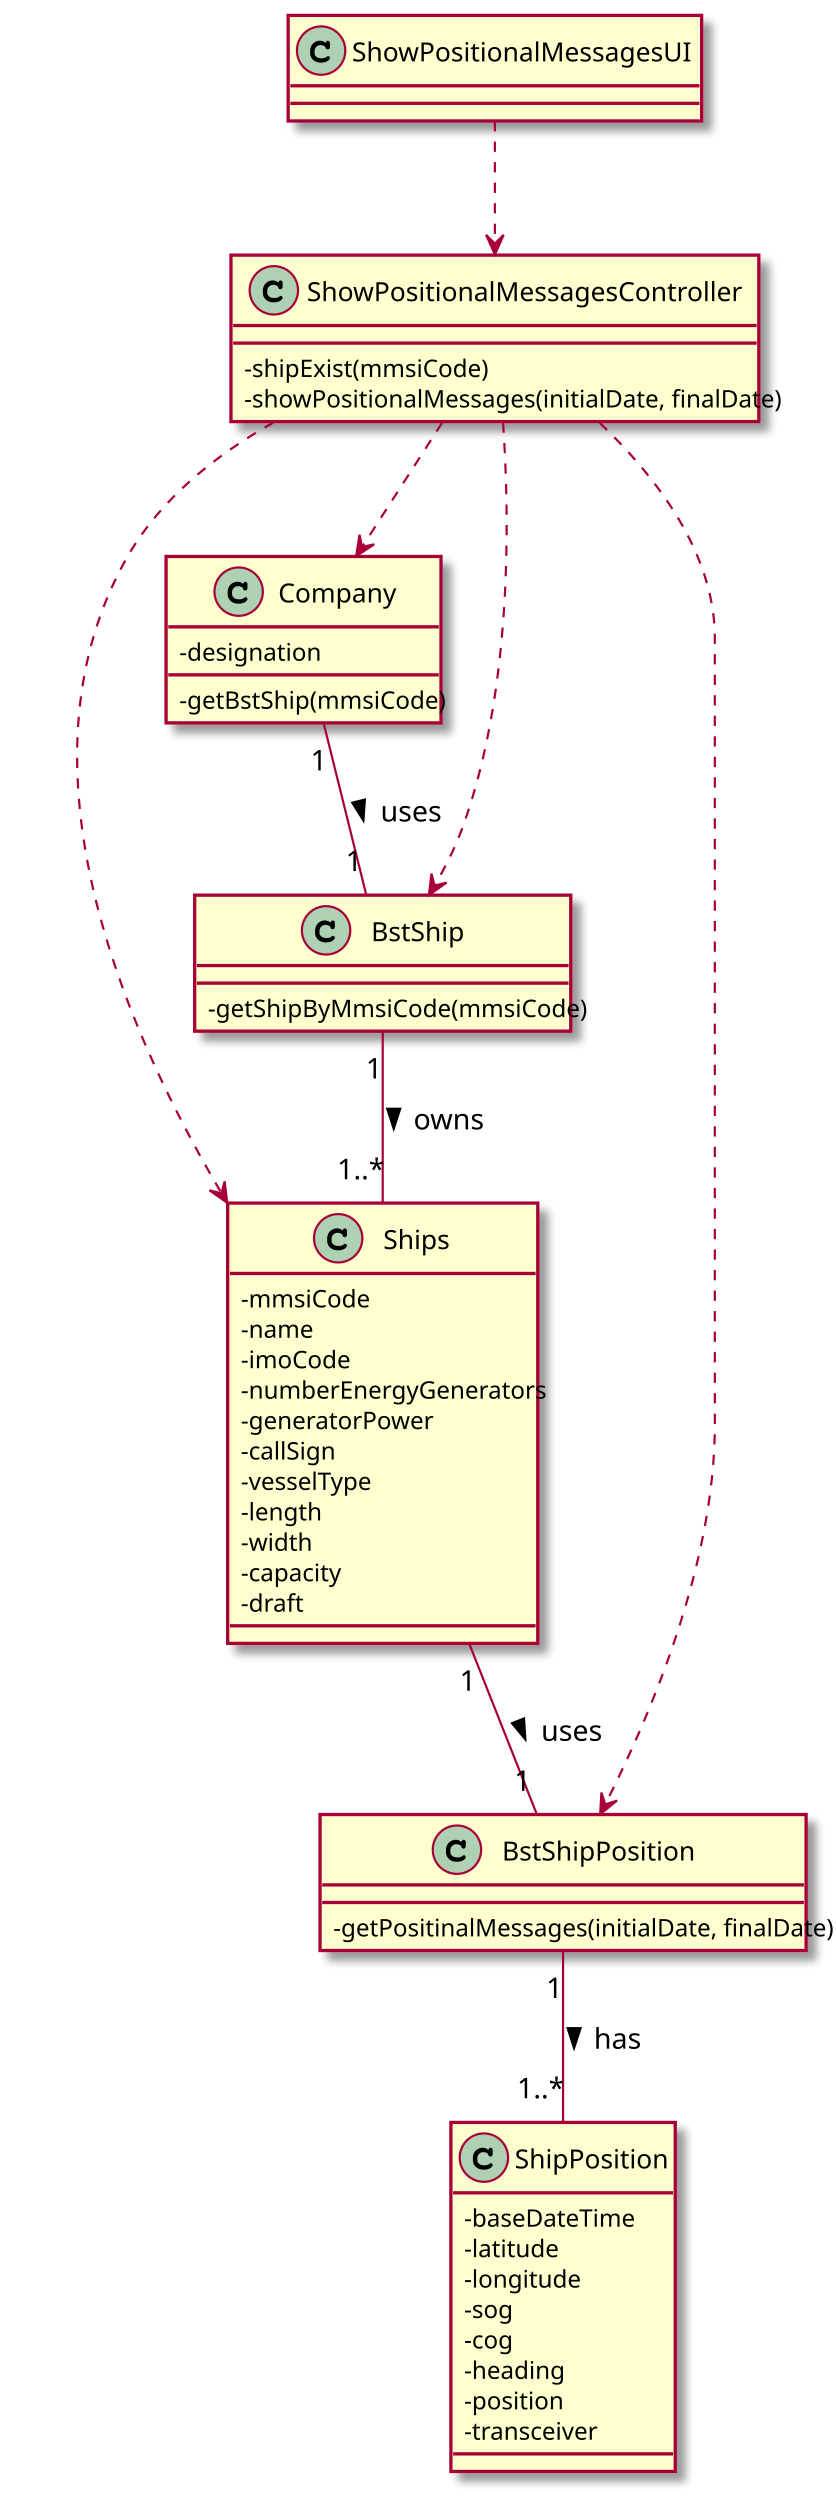
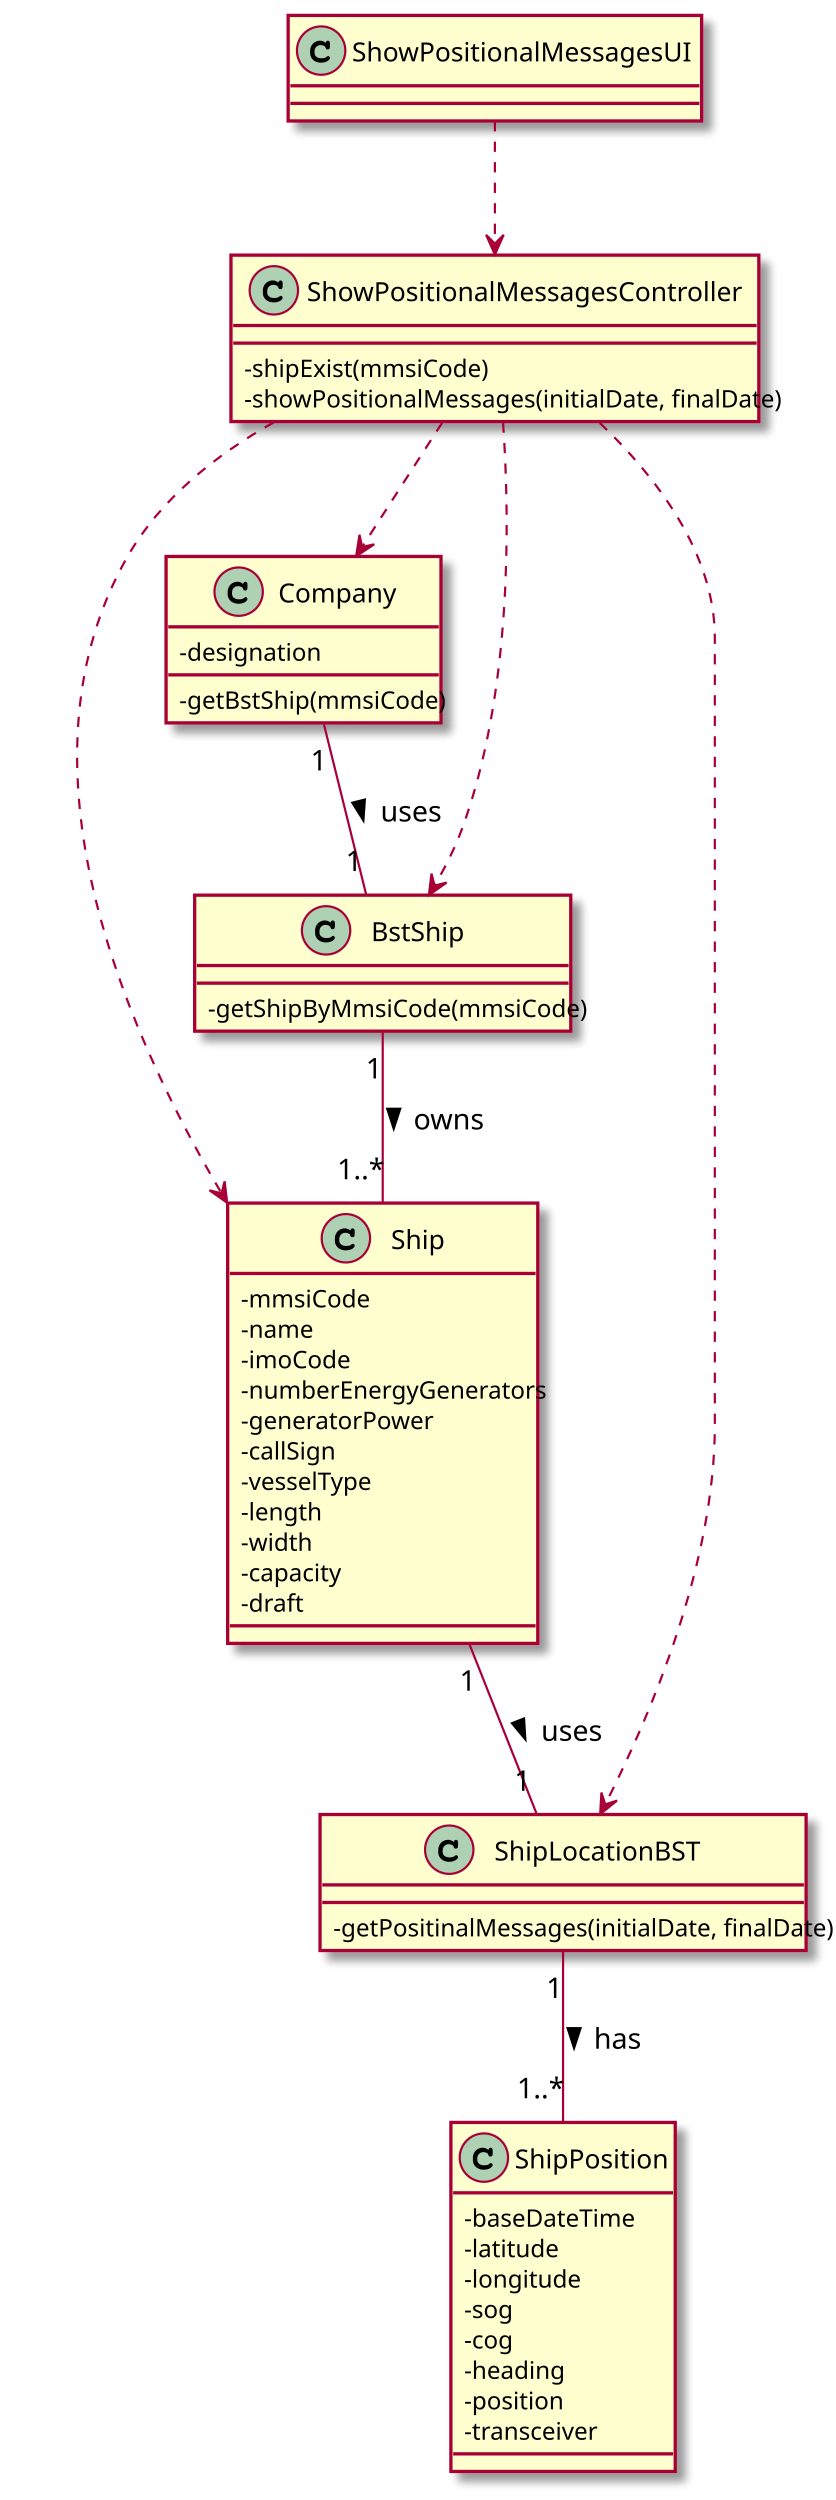
<svg xmlns="http://www.w3.org/2000/svg" contentScriptType="application/ecmascript" contentStyleType="text/css" height="1705.5px" preserveAspectRatio="none" style="width:570px;height:1705px;" version="1.1" viewBox="0 0 570 1705" width="570px" zoomAndPan="magnify">
  <defs>
-     <filter height="300%" id="f1ns5fj7j2qfto" width="300%" x="-1" y="-1">
+     <filter height="300%" id="fctub7mox9rby" width="300%" x="-1" y="-1">
      <feGaussianBlur result="blurOut" stdDeviation="3.0" />
      <feColorMatrix in="blurOut" result="blurOut2" type="matrix" values="0 0 0 0 0 0 0 0 0 0 0 0 0 0 0 0 0 0 .4 0" />
      <feOffset dx="6.0" dy="6.0" in="blurOut2" result="blurOut3" />
      <feBlend in="SourceGraphic" in2="blurOut3" mode="normal" />
    </filter>
  </defs>
  <g>
-     <rect codeLine="5" fill="#FEFECE" filter="url(#f1ns5fj7j2qfto)" height="300.293" id="Ships" style="stroke:#A80036;stroke-width:2.25;" width="211.5" x="155.265" y="820.5" />
-     <ellipse cx="230.64" cy="844.5" fill="#ADD1B2" rx="16.5" ry="16.5" style="stroke:#A80036;stroke-width:1.5;" />
-     <path d="M233.64,839.25 Q233.945,838.5 234.296,838.125 Q234.648,837.75 235.046,837.75 Q235.749,837.75 236.195,838.172 Q236.64,838.594 236.64,839.578 L236.64,841.922 Q236.64,842.906 236.218,843.328 Q235.796,843.75 235.14,843.75 Q234.554,843.75 234.179,843.492 Q233.804,843.234 233.64,842.555 Q233.57,842.086 233.312,841.828 Q232.843,841.336 231.999,841.055 Q231.156,840.75 230.312,840.75 Q229.257,840.75 228.367,841.172 Q227.499,841.594 226.82,842.531 Q226.14,843.469 226.14,844.758 L226.14,846.141 Q226.14,847.688 227.406,848.719 Q228.671,849.75 230.921,849.75 Q232.257,849.75 233.195,849.445 Q233.734,849.281 234.343,848.742 Q234.742,848.438 234.952,848.344 Q235.163,848.25 235.421,848.25 Q235.913,848.25 236.265,848.648 Q236.64,849.023 236.64,849.562 Q236.64,850.078 236.124,850.688 Q235.374,851.578 234.179,852.07 Q232.609,852.75 230.687,852.75 Q228.437,852.75 226.632,851.859 Q225.179,851.156 224.148,849.633 Q223.14,848.109 223.14,846.305 L223.14,844.664 Q223.14,842.789 224.031,841.148 Q224.945,839.508 226.515,838.641 Q228.109,837.75 229.89,837.75 Q230.968,837.75 231.906,838.125 Q232.843,838.5 233.64,839.25 Z " fill="#000000" />
-     <text fill="#000000" font-family="sans-serif" font-size="18" lengthAdjust="spacing" textLength="48" x="261.39" y="851.865">Ships</text>
+     <rect codeLine="5" fill="#FEFECE" filter="url(#fctub7mox9rby)" height="300.293" id="Ship" style="stroke:#A80036;stroke-width:2.25;" width="211.5" x="155.265" y="820.5" />
+     <ellipse cx="235.89" cy="844.5" fill="#ADD1B2" rx="16.5" ry="16.5" style="stroke:#A80036;stroke-width:1.5;" />
+     <path d="M238.89,839.25 Q239.195,838.5 239.546,838.125 Q239.898,837.75 240.296,837.75 Q240.999,837.75 241.445,838.172 Q241.89,838.594 241.89,839.578 L241.89,841.922 Q241.89,842.906 241.468,843.328 Q241.046,843.75 240.39,843.75 Q239.804,843.75 239.429,843.492 Q239.054,843.234 238.89,842.555 Q238.82,842.086 238.562,841.828 Q238.093,841.336 237.249,841.055 Q236.406,840.75 235.562,840.75 Q234.507,840.75 233.617,841.172 Q232.749,841.594 232.07,842.531 Q231.39,843.469 231.39,844.758 L231.39,846.141 Q231.39,847.688 232.656,848.719 Q233.921,849.75 236.171,849.75 Q237.507,849.75 238.445,849.445 Q238.984,849.281 239.593,848.742 Q239.992,848.438 240.202,848.344 Q240.413,848.25 240.671,848.25 Q241.163,848.25 241.515,848.648 Q241.89,849.023 241.89,849.562 Q241.89,850.078 241.374,850.688 Q240.624,851.578 239.429,852.07 Q237.859,852.75 235.937,852.75 Q233.687,852.75 231.882,851.859 Q230.429,851.156 229.398,849.633 Q228.39,848.109 228.39,846.305 L228.39,844.664 Q228.39,842.789 229.281,841.148 Q230.195,839.508 231.765,838.641 Q233.359,837.75 235.14,837.75 Q236.218,837.75 237.156,838.125 Q238.093,838.5 238.89,839.25 Z " fill="#000000" />
+     <text fill="#000000" font-family="sans-serif" font-size="18" lengthAdjust="spacing" textLength="37.5" x="266.64" y="851.865">Ship</text>
    <line style="stroke:#A80036;stroke-width:2.25;" x1="156.765" x2="365.265" y1="868.5" y2="868.5" />
    <text fill="#000000" font-family="sans-serif" font-size="16.5" lengthAdjust="spacing" textLength="79.5" x="164.265" y="891.628">-mmsiCode</text>
    <text fill="#000000" font-family="sans-serif" font-size="16.5" lengthAdjust="spacing" textLength="45" x="164.265" y="912.382">-name</text>
    <text fill="#000000" font-family="sans-serif" font-size="16.5" lengthAdjust="spacing" textLength="67.5" x="164.265" y="933.136">-imoCode</text>
    <text fill="#000000" font-family="sans-serif" font-size="16.5" lengthAdjust="spacing" textLength="193.5" x="164.265" y="953.89">-numberEnergyGenerators</text>
    <text fill="#000000" font-family="sans-serif" font-size="16.5" lengthAdjust="spacing" textLength="124.5" x="164.265" y="974.644">-generatorPower</text>
    <text fill="#000000" font-family="sans-serif" font-size="16.5" lengthAdjust="spacing" textLength="61.5" x="164.265" y="995.398">-callSign</text>
    <text fill="#000000" font-family="sans-serif" font-size="16.5" lengthAdjust="spacing" textLength="90" x="164.265" y="1016.152">-vesselType</text>
    <text fill="#000000" font-family="sans-serif" font-size="16.5" lengthAdjust="spacing" textLength="49.5" x="164.265" y="1036.906">-length</text>
    <text fill="#000000" font-family="sans-serif" font-size="16.5" lengthAdjust="spacing" textLength="46.5" x="164.265" y="1057.66">-width</text>
    <text fill="#000000" font-family="sans-serif" font-size="16.5" lengthAdjust="spacing" textLength="67.5" x="164.265" y="1078.414">-capacity</text>
    <text fill="#000000" font-family="sans-serif" font-size="16.5" lengthAdjust="spacing" textLength="40.5" x="164.265" y="1099.168">-draft</text>
    <line style="stroke:#A80036;stroke-width:2.25;" x1="156.765" x2="365.265" y1="1108.793" y2="1108.793" />
-     <rect codeLine="19" fill="#FEFECE" filter="url(#f1ns5fj7j2qfto)" height="238.031" id="ShipPosition" style="stroke:#A80036;stroke-width:2.25;" width="153" x="307.515" y="1447.5" />
+     <rect codeLine="19" fill="#FEFECE" filter="url(#fctub7mox9rby)" height="238.031" id="ShipPosition" style="stroke:#A80036;stroke-width:2.25;" width="153" x="307.515" y="1447.5" />
    <ellipse cx="330.015" cy="1471.5" fill="#ADD1B2" rx="16.5" ry="16.5" style="stroke:#A80036;stroke-width:1.5;" />
    <path d="M333.015,1466.25 Q333.32,1465.5 333.671,1465.125 Q334.023,1464.75 334.421,1464.75 Q335.124,1464.75 335.57,1465.172 Q336.015,1465.594 336.015,1466.578 L336.015,1468.922 Q336.015,1469.906 335.593,1470.328 Q335.171,1470.75 334.515,1470.75 Q333.929,1470.75 333.554,1470.492 Q333.179,1470.234 333.015,1469.555 Q332.945,1469.086 332.687,1468.828 Q332.218,1468.336 331.374,1468.055 Q330.531,1467.75 329.687,1467.75 Q328.632,1467.75 327.742,1468.172 Q326.874,1468.594 326.195,1469.531 Q325.515,1470.469 325.515,1471.758 L325.515,1473.141 Q325.515,1474.688 326.781,1475.719 Q328.046,1476.75 330.296,1476.75 Q331.632,1476.75 332.57,1476.445 Q333.109,1476.281 333.718,1475.742 Q334.117,1475.438 334.327,1475.344 Q334.538,1475.25 334.796,1475.25 Q335.288,1475.25 335.64,1475.648 Q336.015,1476.023 336.015,1476.562 Q336.015,1477.078 335.499,1477.688 Q334.749,1478.578 333.554,1479.07 Q331.984,1479.75 330.062,1479.75 Q327.812,1479.75 326.007,1478.859 Q324.554,1478.156 323.523,1476.633 Q322.515,1475.109 322.515,1473.305 L322.515,1471.664 Q322.515,1469.789 323.406,1468.148 Q324.32,1466.508 325.89,1465.641 Q327.484,1464.75 329.265,1464.75 Q330.343,1464.75 331.281,1465.125 Q332.218,1465.5 333.015,1466.25 Z " fill="#000000" />
    <text fill="#000000" font-family="sans-serif" font-size="18" lengthAdjust="spacing" textLength="105" x="351.015" y="1478.865">ShipPosition</text>
    <line style="stroke:#A80036;stroke-width:2.25;" x1="309.015" x2="459.015" y1="1495.5" y2="1495.5" />
    <text fill="#000000" font-family="sans-serif" font-size="16.5" lengthAdjust="spacing" textLength="108" x="316.515" y="1518.628">-baseDateTime</text>
    <text fill="#000000" font-family="sans-serif" font-size="16.5" lengthAdjust="spacing" textLength="57" x="316.515" y="1539.382">-latitude</text>
    <text fill="#000000" font-family="sans-serif" font-size="16.5" lengthAdjust="spacing" textLength="70.5" x="316.515" y="1560.136">-longitude</text>
    <text fill="#000000" font-family="sans-serif" font-size="16.5" lengthAdjust="spacing" textLength="33" x="316.515" y="1580.89">-sog</text>
    <text fill="#000000" font-family="sans-serif" font-size="16.5" lengthAdjust="spacing" textLength="33" x="316.515" y="1601.644">-cog</text>
    <text fill="#000000" font-family="sans-serif" font-size="16.5" lengthAdjust="spacing" textLength="63" x="316.515" y="1622.398">-heading</text>
    <text fill="#000000" font-family="sans-serif" font-size="16.5" lengthAdjust="spacing" textLength="61.5" x="316.515" y="1643.152">-position</text>
    <text fill="#000000" font-family="sans-serif" font-size="16.5" lengthAdjust="spacing" textLength="88.5" x="316.515" y="1663.906">-transceiver</text>
    <line style="stroke:#A80036;stroke-width:2.25;" x1="309.015" x2="459.015" y1="1673.531" y2="1673.531" />
-     <rect codeLine="30" fill="#FEFECE" filter="url(#f1ns5fj7j2qfto)" height="92.754" id="BstShip" style="stroke:#A80036;stroke-width:2.25;" width="256.5" x="132.765" y="610.5" />
+     <rect codeLine="30" fill="#FEFECE" filter="url(#fctub7mox9rby)" height="92.754" id="BstShip" style="stroke:#A80036;stroke-width:2.25;" width="256.5" x="132.765" y="610.5" />
    <ellipse cx="222.39" cy="634.5" fill="#ADD1B2" rx="16.5" ry="16.5" style="stroke:#A80036;stroke-width:1.5;" />
    <path d="M225.39,629.25 Q225.695,628.5 226.046,628.125 Q226.398,627.75 226.796,627.75 Q227.499,627.75 227.945,628.172 Q228.39,628.594 228.39,629.578 L228.39,631.922 Q228.39,632.906 227.968,633.328 Q227.546,633.75 226.89,633.75 Q226.304,633.75 225.929,633.492 Q225.554,633.234 225.39,632.555 Q225.32,632.086 225.062,631.828 Q224.593,631.336 223.749,631.055 Q222.906,630.75 222.062,630.75 Q221.007,630.75 220.117,631.172 Q219.249,631.594 218.57,632.531 Q217.89,633.469 217.89,634.758 L217.89,636.141 Q217.89,637.688 219.156,638.719 Q220.421,639.75 222.671,639.75 Q224.007,639.75 224.945,639.445 Q225.484,639.281 226.093,638.742 Q226.492,638.438 226.702,638.344 Q226.913,638.25 227.171,638.25 Q227.663,638.25 228.015,638.648 Q228.39,639.023 228.39,639.562 Q228.39,640.078 227.874,640.688 Q227.124,641.578 225.929,642.07 Q224.359,642.75 222.437,642.75 Q220.187,642.75 218.382,641.859 Q216.929,641.156 215.898,639.633 Q214.89,638.109 214.89,636.305 L214.89,634.664 Q214.89,632.789 215.781,631.148 Q216.695,629.508 218.265,628.641 Q219.859,627.75 221.64,627.75 Q222.718,627.75 223.656,628.125 Q224.593,628.5 225.39,629.25 Z " fill="#000000" />
    <text fill="#000000" font-family="sans-serif" font-size="18" lengthAdjust="spacing" textLength="64.5" x="253.14" y="641.865">BstShip</text>
    <line style="stroke:#A80036;stroke-width:2.25;" x1="134.265" x2="387.765" y1="658.5" y2="658.5" />
    <line style="stroke:#A80036;stroke-width:2.25;" x1="134.265" x2="387.765" y1="670.5" y2="670.5" />
    <text fill="#000000" font-family="sans-serif" font-size="16.5" lengthAdjust="spacing" textLength="238.5" x="141.765" y="693.628">-getShipByMmsiCode(mmsiCode)</text>
-     <rect codeLine="34" fill="#FEFECE" filter="url(#f1ns5fj7j2qfto)" height="92.754" id="BstShipPosition" style="stroke:#A80036;stroke-width:2.25;" width="331.5" x="218.265" y="1237.5" />
-     <ellipse cx="311.64" cy="1261.5" fill="#ADD1B2" rx="16.5" ry="16.5" style="stroke:#A80036;stroke-width:1.5;" />
-     <path d="M314.64,1256.25 Q314.945,1255.5 315.296,1255.125 Q315.648,1254.75 316.046,1254.75 Q316.749,1254.75 317.195,1255.172 Q317.64,1255.594 317.64,1256.578 L317.64,1258.922 Q317.64,1259.906 317.218,1260.328 Q316.796,1260.75 316.14,1260.75 Q315.554,1260.75 315.179,1260.492 Q314.804,1260.234 314.64,1259.555 Q314.57,1259.086 314.312,1258.828 Q313.843,1258.336 312.999,1258.055 Q312.156,1257.75 311.312,1257.75 Q310.257,1257.75 309.367,1258.172 Q308.499,1258.594 307.82,1259.531 Q307.14,1260.469 307.14,1261.758 L307.14,1263.141 Q307.14,1264.688 308.406,1265.719 Q309.671,1266.75 311.921,1266.75 Q313.257,1266.75 314.195,1266.445 Q314.734,1266.281 315.343,1265.742 Q315.742,1265.438 315.952,1265.344 Q316.163,1265.25 316.421,1265.25 Q316.913,1265.25 317.265,1265.648 Q317.64,1266.023 317.64,1266.562 Q317.64,1267.078 317.124,1267.688 Q316.374,1268.578 315.179,1269.07 Q313.609,1269.75 311.687,1269.75 Q309.437,1269.75 307.632,1268.859 Q306.179,1268.156 305.148,1266.633 Q304.14,1265.109 304.14,1263.305 L304.14,1261.664 Q304.14,1259.789 305.031,1258.148 Q305.945,1256.508 307.515,1255.641 Q309.109,1254.75 310.89,1254.75 Q311.968,1254.75 312.906,1255.125 Q313.843,1255.5 314.64,1256.25 Z " fill="#000000" />
-     <text fill="#000000" font-family="sans-serif" font-size="18" lengthAdjust="spacing" textLength="132" x="342.39" y="1268.865">BstShipPosition</text>
+     <rect codeLine="34" fill="#FEFECE" filter="url(#fctub7mox9rby)" height="92.754" id="ShipLocationBST" style="stroke:#A80036;stroke-width:2.25;" width="331.5" x="218.265" y="1237.5" />
+     <ellipse cx="306.39" cy="1261.5" fill="#ADD1B2" rx="16.5" ry="16.5" style="stroke:#A80036;stroke-width:1.5;" />
+     <path d="M309.39,1256.25 Q309.695,1255.5 310.046,1255.125 Q310.398,1254.75 310.796,1254.75 Q311.499,1254.75 311.945,1255.172 Q312.39,1255.594 312.39,1256.578 L312.39,1258.922 Q312.39,1259.906 311.968,1260.328 Q311.546,1260.75 310.89,1260.75 Q310.304,1260.75 309.929,1260.492 Q309.554,1260.234 309.39,1259.555 Q309.32,1259.086 309.062,1258.828 Q308.593,1258.336 307.749,1258.055 Q306.906,1257.75 306.062,1257.75 Q305.007,1257.75 304.117,1258.172 Q303.249,1258.594 302.57,1259.531 Q301.89,1260.469 301.89,1261.758 L301.89,1263.141 Q301.89,1264.688 303.156,1265.719 Q304.421,1266.75 306.671,1266.75 Q308.007,1266.75 308.945,1266.445 Q309.484,1266.281 310.093,1265.742 Q310.492,1265.438 310.702,1265.344 Q310.913,1265.25 311.171,1265.25 Q311.663,1265.25 312.015,1265.648 Q312.39,1266.023 312.39,1266.562 Q312.39,1267.078 311.874,1267.688 Q311.124,1268.578 309.929,1269.07 Q308.359,1269.75 306.437,1269.75 Q304.187,1269.75 302.382,1268.859 Q300.929,1268.156 299.898,1266.633 Q298.89,1265.109 298.89,1263.305 L298.89,1261.664 Q298.89,1259.789 299.781,1258.148 Q300.695,1256.508 302.265,1255.641 Q303.859,1254.75 305.64,1254.75 Q306.718,1254.75 307.656,1255.125 Q308.593,1255.5 309.39,1256.25 Z " fill="#000000" />
+     <text fill="#000000" font-family="sans-serif" font-size="18" lengthAdjust="spacing" textLength="142.5" x="337.14" y="1268.865">ShipLocationBST</text>
    <line style="stroke:#A80036;stroke-width:2.25;" x1="219.765" x2="548.265" y1="1285.5" y2="1285.5" />
    <line style="stroke:#A80036;stroke-width:2.25;" x1="219.765" x2="548.265" y1="1297.5" y2="1297.5" />
    <text fill="#000000" font-family="sans-serif" font-size="16.5" lengthAdjust="spacing" textLength="313.5" x="227.265" y="1320.628">-getPositinalMessages(initialDate, finalDate)</text>
-     <rect codeLine="38" fill="#FEFECE" filter="url(#f1ns5fj7j2qfto)" height="72" id="ShowPositionalMessagesUI" style="stroke:#A80036;stroke-width:2.25;" width="282" x="196.515" y="10.5" />
+     <rect codeLine="38" fill="#FEFECE" filter="url(#fctub7mox9rby)" height="72" id="ShowPositionalMessagesUI" style="stroke:#A80036;stroke-width:2.25;" width="282" x="196.515" y="10.5" />
    <ellipse cx="219.015" cy="34.5" fill="#ADD1B2" rx="16.5" ry="16.5" style="stroke:#A80036;stroke-width:1.5;" />
    <path d="M222.015,29.25 Q222.32,28.5 222.671,28.125 Q223.023,27.75 223.421,27.75 Q224.124,27.75 224.57,28.172 Q225.015,28.594 225.015,29.578 L225.015,31.922 Q225.015,32.906 224.593,33.328 Q224.171,33.75 223.515,33.75 Q222.929,33.75 222.554,33.492 Q222.179,33.234 222.015,32.555 Q221.945,32.086 221.687,31.828 Q221.218,31.336 220.374,31.055 Q219.531,30.75 218.687,30.75 Q217.632,30.75 216.742,31.172 Q215.874,31.594 215.195,32.531 Q214.515,33.469 214.515,34.758 L214.515,36.141 Q214.515,37.688 215.781,38.719 Q217.046,39.75 219.296,39.75 Q220.632,39.75 221.57,39.445 Q222.109,39.281 222.718,38.742 Q223.117,38.438 223.327,38.344 Q223.538,38.25 223.796,38.25 Q224.288,38.25 224.64,38.648 Q225.015,39.023 225.015,39.562 Q225.015,40.078 224.499,40.688 Q223.749,41.578 222.554,42.07 Q220.984,42.75 219.062,42.75 Q216.812,42.75 215.007,41.859 Q213.554,41.156 212.523,39.633 Q211.515,38.109 211.515,36.305 L211.515,34.664 Q211.515,32.789 212.406,31.148 Q213.32,29.508 214.89,28.641 Q216.484,27.75 218.265,27.75 Q219.343,27.75 220.281,28.125 Q221.218,28.5 222.015,29.25 Z " fill="#000000" />
    <text fill="#000000" font-family="sans-serif" font-size="18" lengthAdjust="spacing" textLength="234" x="240.015" y="41.865">ShowPositionalMessagesUI</text>
    <line style="stroke:#A80036;stroke-width:2.25;" x1="198.015" x2="477.015" y1="58.5" y2="58.5" />
    <line style="stroke:#A80036;stroke-width:2.25;" x1="198.015" x2="477.015" y1="70.5" y2="70.5" />
-     <rect codeLine="40" fill="#FEFECE" filter="url(#f1ns5fj7j2qfto)" height="113.508" id="ShowPositionalMessagesController" style="stroke:#A80036;stroke-width:2.25;" width="360" x="157.515" y="174" />
+     <rect codeLine="40" fill="#FEFECE" filter="url(#fctub7mox9rby)" height="113.508" id="ShowPositionalMessagesController" style="stroke:#A80036;stroke-width:2.25;" width="360" x="157.515" y="174" />
    <ellipse cx="186.765" cy="198" fill="#ADD1B2" rx="16.5" ry="16.5" style="stroke:#A80036;stroke-width:1.5;" />
    <path d="M189.765,192.75 Q190.07,192 190.421,191.625 Q190.773,191.25 191.171,191.25 Q191.874,191.25 192.32,191.672 Q192.765,192.094 192.765,193.078 L192.765,195.422 Q192.765,196.406 192.343,196.828 Q191.921,197.25 191.265,197.25 Q190.679,197.25 190.304,196.992 Q189.929,196.734 189.765,196.055 Q189.695,195.586 189.437,195.328 Q188.968,194.836 188.124,194.555 Q187.281,194.25 186.437,194.25 Q185.382,194.25 184.492,194.672 Q183.624,195.094 182.945,196.031 Q182.265,196.969 182.265,198.258 L182.265,199.641 Q182.265,201.188 183.531,202.219 Q184.796,203.25 187.046,203.25 Q188.382,203.25 189.32,202.945 Q189.859,202.781 190.468,202.242 Q190.867,201.938 191.077,201.844 Q191.288,201.75 191.546,201.75 Q192.038,201.75 192.39,202.148 Q192.765,202.523 192.765,203.062 Q192.765,203.578 192.249,204.188 Q191.499,205.078 190.304,205.57 Q188.734,206.25 186.812,206.25 Q184.562,206.25 182.757,205.359 Q181.304,204.656 180.273,203.133 Q179.265,201.609 179.265,199.805 L179.265,198.164 Q179.265,196.289 180.156,194.648 Q181.07,193.008 182.64,192.141 Q184.234,191.25 186.015,191.25 Q187.093,191.25 188.031,191.625 Q188.968,192 189.765,192.75 Z " fill="#000000" />
    <text fill="#000000" font-family="sans-serif" font-size="18" lengthAdjust="spacing" textLength="297" x="209.265" y="205.365">ShowPositionalMessagesController</text>
    <line style="stroke:#A80036;stroke-width:2.25;" x1="159.015" x2="516.015" y1="222" y2="222" />
    <line style="stroke:#A80036;stroke-width:2.25;" x1="159.015" x2="516.015" y1="234" y2="234" />
    <text fill="#000000" font-family="sans-serif" font-size="16.5" lengthAdjust="spacing" textLength="156" x="166.515" y="257.128">-shipExist(mmsiCode)</text>
    <text fill="#000000" font-family="sans-serif" font-size="16.5" lengthAdjust="spacing" textLength="342" x="166.515" y="277.882">-showPositionalMessages(initialDate, finalDate)</text>
-     <rect codeLine="45" fill="#FEFECE" filter="url(#f1ns5fj7j2qfto)" height="113.508" id="Company" style="stroke:#A80036;stroke-width:2.25;" width="187.5" x="113.265" y="379.5" />
+     <rect codeLine="45" fill="#FEFECE" filter="url(#fctub7mox9rby)" height="113.508" id="Company" style="stroke:#A80036;stroke-width:2.25;" width="187.5" x="113.265" y="379.5" />
    <ellipse cx="162.765" cy="403.5" fill="#ADD1B2" rx="16.5" ry="16.5" style="stroke:#A80036;stroke-width:1.5;" />
    <path d="M165.765,398.25 Q166.07,397.5 166.421,397.125 Q166.773,396.75 167.171,396.75 Q167.874,396.75 168.32,397.172 Q168.765,397.594 168.765,398.578 L168.765,400.922 Q168.765,401.906 168.343,402.328 Q167.921,402.75 167.265,402.75 Q166.679,402.75 166.304,402.492 Q165.929,402.234 165.765,401.555 Q165.695,401.086 165.437,400.828 Q164.968,400.336 164.124,400.055 Q163.281,399.75 162.437,399.75 Q161.382,399.75 160.492,400.172 Q159.624,400.594 158.945,401.531 Q158.265,402.469 158.265,403.758 L158.265,405.141 Q158.265,406.688 159.531,407.719 Q160.796,408.75 163.046,408.75 Q164.382,408.75 165.32,408.445 Q165.859,408.281 166.468,407.742 Q166.867,407.438 167.077,407.344 Q167.288,407.25 167.546,407.25 Q168.038,407.25 168.39,407.648 Q168.765,408.023 168.765,408.562 Q168.765,409.078 168.249,409.688 Q167.499,410.578 166.304,411.07 Q164.734,411.75 162.812,411.75 Q160.562,411.75 158.757,410.859 Q157.304,410.156 156.273,408.633 Q155.265,407.109 155.265,405.305 L155.265,403.664 Q155.265,401.789 156.156,400.148 Q157.07,398.508 158.64,397.641 Q160.234,396.75 162.015,396.75 Q163.093,396.75 164.031,397.125 Q164.968,397.5 165.765,398.25 Z " fill="#000000" />
    <text fill="#000000" font-family="sans-serif" font-size="18" lengthAdjust="spacing" textLength="79.5" x="189.765" y="410.865">Company</text>
    <line style="stroke:#A80036;stroke-width:2.25;" x1="114.765" x2="299.265" y1="427.5" y2="427.5" />
    <text fill="#000000" font-family="sans-serif" font-size="16.5" lengthAdjust="spacing" textLength="88.5" x="122.265" y="450.628">-designation</text>
    <line style="stroke:#A80036;stroke-width:2.25;" x1="114.765" x2="299.265" y1="460.254" y2="460.254" />
    <text fill="#000000" font-family="sans-serif" font-size="16.5" lengthAdjust="spacing" textLength="169.5" x="122.265" y="483.382">-getBstShip(mmsiCode)</text>
-     <path codeLine="50" d="M261.015,703.65 C261.015,734.595 261.015,777.57 261.015,819.93 " fill="none" id="BstShip-Ships" style="stroke:#A80036;stroke-width:1.5;" />
+     <path codeLine="50" d="M261.015,703.65 C261.015,734.595 261.015,777.57 261.015,819.93 " fill="none" id="BstShip-Ship" style="stroke:#A80036;stroke-width:1.5;" />
    <polygon fill="#000000" points="268.515,769.764,272.923,756.196,264.107,756.196,268.515,769.764" style="stroke:#000000;stroke-width:1.5;" />
    <text fill="#000000" font-family="sans-serif" font-size="19.5" lengthAdjust="spacing" textLength="45" x="282.015" y="770.243">owns</text>
    <text fill="#000000" font-family="sans-serif" font-size="19.5" lengthAdjust="spacing" textLength="10.5" x="249.481" y="735.515">1</text>
    <text fill="#000000" font-family="sans-serif" font-size="19.5" lengthAdjust="spacing" textLength="30" x="229.913" y="804.242">1..*</text>
-     <path codeLine="51" d="M384.015,1331.07 C384.015,1362.66 384.015,1406.25 384.015,1447.26 " fill="none" id="BstShipPosition-ShipPosition" style="stroke:#A80036;stroke-width:1.5;" />
+     <path codeLine="51" d="M384.015,1331.07 C384.015,1362.66 384.015,1406.25 384.015,1447.26 " fill="none" id="ShipLocationBST-ShipPosition" style="stroke:#A80036;stroke-width:1.5;" />
    <polygon fill="#000000" points="391.515,1396.764,395.923,1383.196,387.107,1383.196,391.515,1396.764" style="stroke:#000000;stroke-width:1.5;" />
    <text fill="#000000" font-family="sans-serif" font-size="19.5" lengthAdjust="spacing" textLength="31.5" x="405.015" y="1397.243">has</text>
    <text fill="#000000" font-family="sans-serif" font-size="19.5" lengthAdjust="spacing" textLength="10.5" x="372.514" y="1362.647">1</text>
    <text fill="#000000" font-family="sans-serif" font-size="19.5" lengthAdjust="spacing" textLength="30" x="352.585" y="1431.017">1..*</text>
    <path codeLine="53" d="M220.92,494.01 C229.845,530.01 241.32,576.18 249.69,609.93 " fill="none" id="Company-BstShip" style="stroke:#A80036;stroke-width:1.5;" />
    <polygon fill="#000000" points="247.822,559.543,248.832,545.313,240.275,547.437,247.822,559.543" style="stroke:#000000;stroke-width:1.5;" />
    <text fill="#000000" font-family="sans-serif" font-size="19.5" lengthAdjust="spacing" textLength="42" x="259.515" y="560.243">uses</text>
    <text fill="#000000" font-family="sans-serif" font-size="19.5" lengthAdjust="spacing" textLength="10.5" x="211.799" y="525.412">1</text>
    <text fill="#000000" font-family="sans-serif" font-size="19.5" lengthAdjust="spacing" textLength="10.5" x="235.771" y="594.069">1</text>
-     <path codeLine="55" d="M319.98,1120.89 C336.75,1163.22 353.775,1206.18 366.045,1237.17 " fill="none" id="Ships-BstShipPosition" style="stroke:#A80036;stroke-width:1.5;" />
+     <path codeLine="55" d="M319.98,1120.89 C336.75,1163.22 353.775,1206.18 366.045,1237.17 " fill="none" id="Ship-ShipLocationBST" style="stroke:#A80036;stroke-width:1.5;" />
    <polygon fill="#000000" points="358.277,1186.236,357.379,1171.999,349.182,1175.246,358.277,1186.236" style="stroke:#000000;stroke-width:1.5;" />
    <text fill="#000000" font-family="sans-serif" font-size="19.5" lengthAdjust="spacing" textLength="42" x="369.015" y="1187.243">uses</text>
    <text fill="#000000" font-family="sans-serif" font-size="19.5" lengthAdjust="spacing" textLength="10.5" x="313.425" y="1153.067">1</text>
    <text fill="#000000" font-family="sans-serif" font-size="19.5" lengthAdjust="spacing" textLength="10.5" x="350.756" y="1221.359">1</text>
    <path codeLine="57" d="M337.515,82.56 C337.515,106.065 337.515,137.865 337.515,165.87 " fill="none" id="ShowPositionalMessagesUI-to-ShowPositionalMessagesController" style="stroke:#A80036;stroke-width:1.5;stroke-dasharray:7.0,7.0;" />
    <polygon fill="#A80036" points="337.515,173.655,343.515,160.155,337.515,166.155,331.515,160.155,337.515,173.655" style="stroke:#A80036;stroke-width:1.5;" />
    <path codeLine="59" d="M301.5,288.375 C284.67,314.49 264.57,345.69 247.245,372.57 " fill="none" id="ShowPositionalMessagesController-to-Company" style="stroke:#A80036;stroke-width:1.5;stroke-dasharray:7.0,7.0;" />
    <polygon fill="#A80036" points="242.895,379.305,255.262,371.223,246.966,373.006,245.183,364.71,242.895,379.305" style="stroke:#A80036;stroke-width:1.5;" />
    <path codeLine="60" d="M343.08,288.105 C347.79,355.86 349.14,472.785 315.015,565.5 C310.23,578.49 303.525,591.69 296.475,603.825 " fill="none" id="ShowPositionalMessagesController-to-BstShip" style="stroke:#A80036;stroke-width:1.5;stroke-dasharray:7.0,7.0;" />
    <polygon fill="#A80036" points="292.53,610.455,304.587,601.918,296.363,604.009,294.273,595.785,292.53,610.455" style="stroke:#A80036;stroke-width:1.5;" />
-     <path codeLine="61" d="M186.57,288.09 C147.21,310.26 109.56,340.125 87.015,379.5 C9,515.73 78.105,690.075 151.02,813.72 " fill="none" id="ShowPositionalMessagesController-to-Ships" style="stroke:#A80036;stroke-width:1.5;stroke-dasharray:7.0,7.0;" />
+     <path codeLine="61" d="M186.57,288.09 C147.21,310.26 109.56,340.125 87.015,379.5 C9,515.73 78.105,690.075 151.02,813.72 " fill="none" id="ShowPositionalMessagesController-to-Ship" style="stroke:#A80036;stroke-width:1.5;stroke-dasharray:7.0,7.0;" />
    <polygon fill="#A80036" points="154.935,820.32,153.192,805.65,151.101,813.874,142.878,811.784,154.935,820.32" style="stroke:#A80036;stroke-width:1.5;" />
-     <path codeLine="62" d="M408.99,288.36 C447.63,325.215 487.515,377.25 487.515,435 C487.515,435 487.515,435 487.515,972 C487.515,1066.74 443.61,1169.775 412.995,1230.12 " fill="none" id="ShowPositionalMessagesController-to-BstShipPosition" style="stroke:#A80036;stroke-width:1.5;stroke-dasharray:7.0,7.0;" />
+     <path codeLine="62" d="M408.99,288.36 C447.63,325.215 487.515,377.25 487.515,435 C487.515,435 487.515,435 487.515,972 C487.515,1066.74 443.61,1169.775 412.995,1230.12 " fill="none" id="ShowPositionalMessagesController-to-ShipLocationBST" style="stroke:#A80036;stroke-width:1.5;stroke-dasharray:7.0,7.0;" />
    <polygon fill="#A80036" points="409.32,1237.26,420.831,1228,412.751,1230.591,410.161,1222.511,409.32,1237.26" style="stroke:#A80036;stroke-width:1.5;" />
  </g>
</svg>
